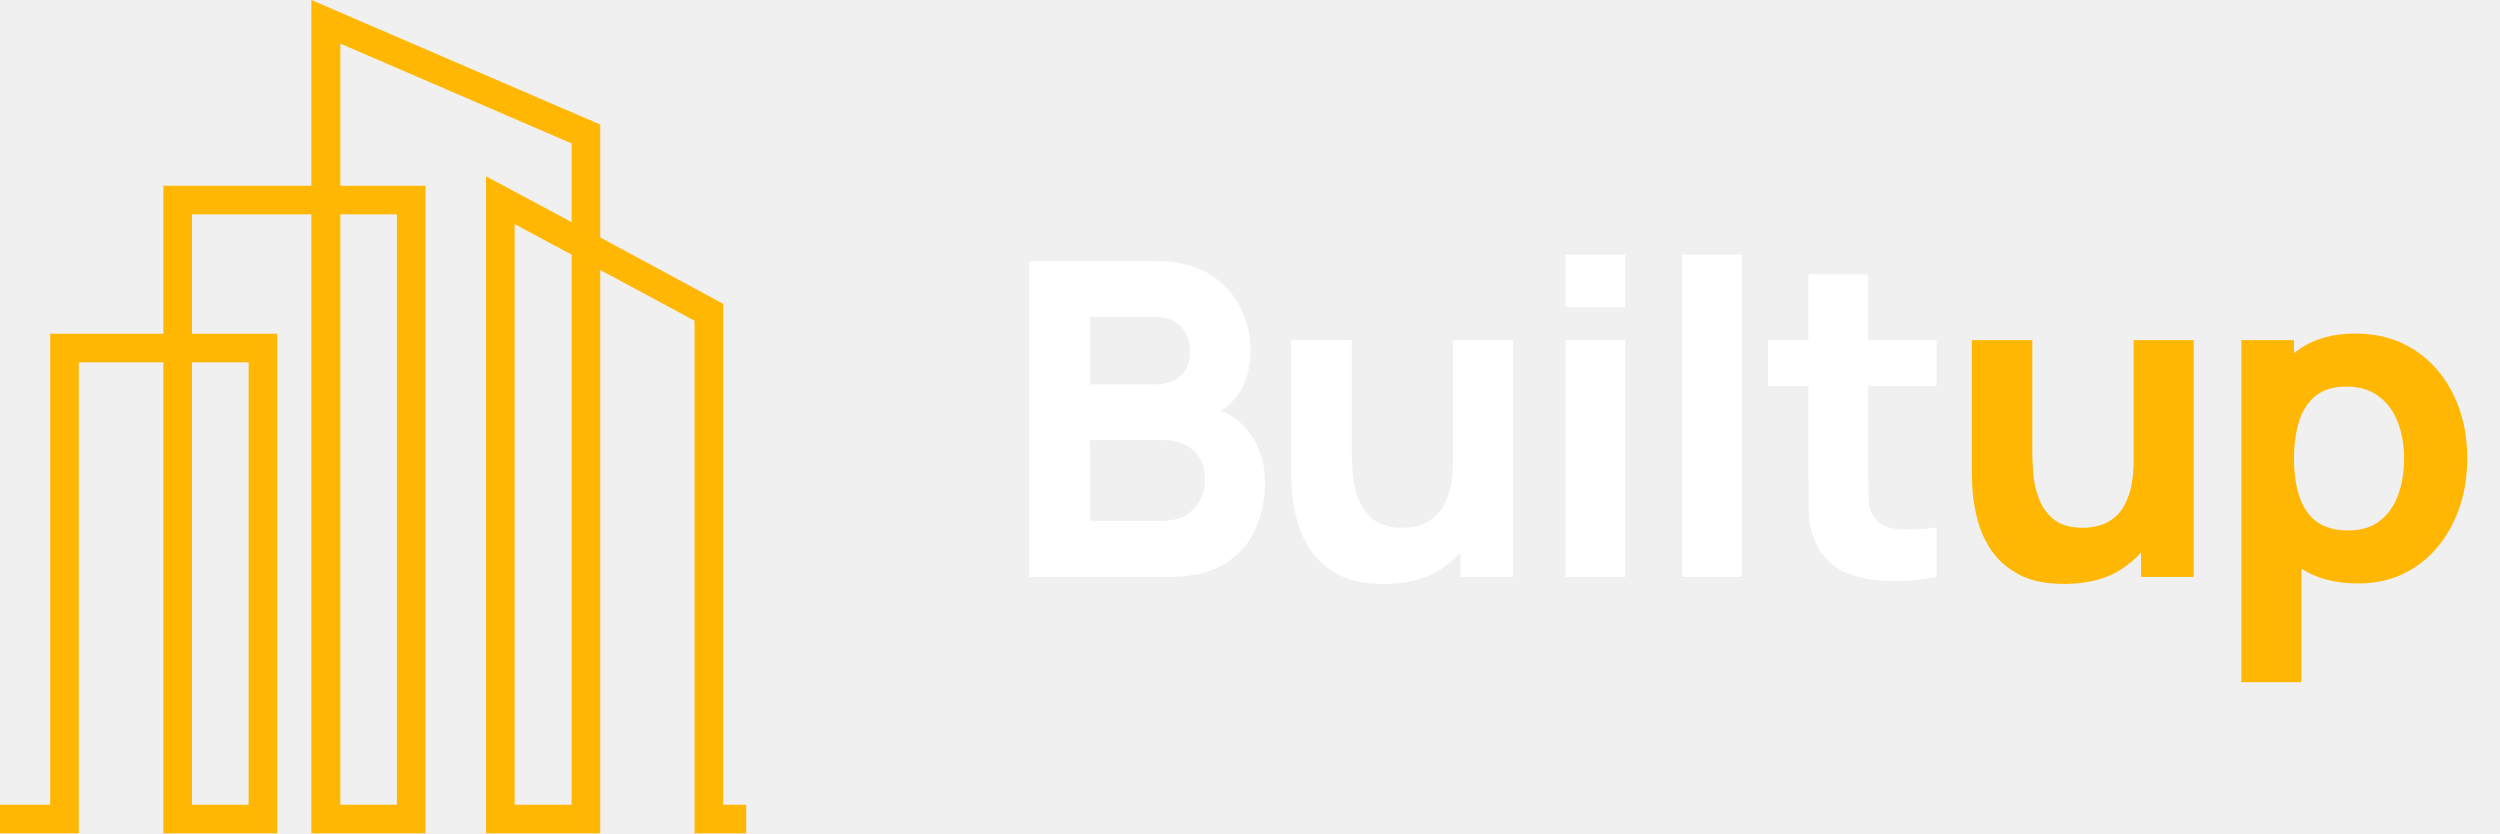
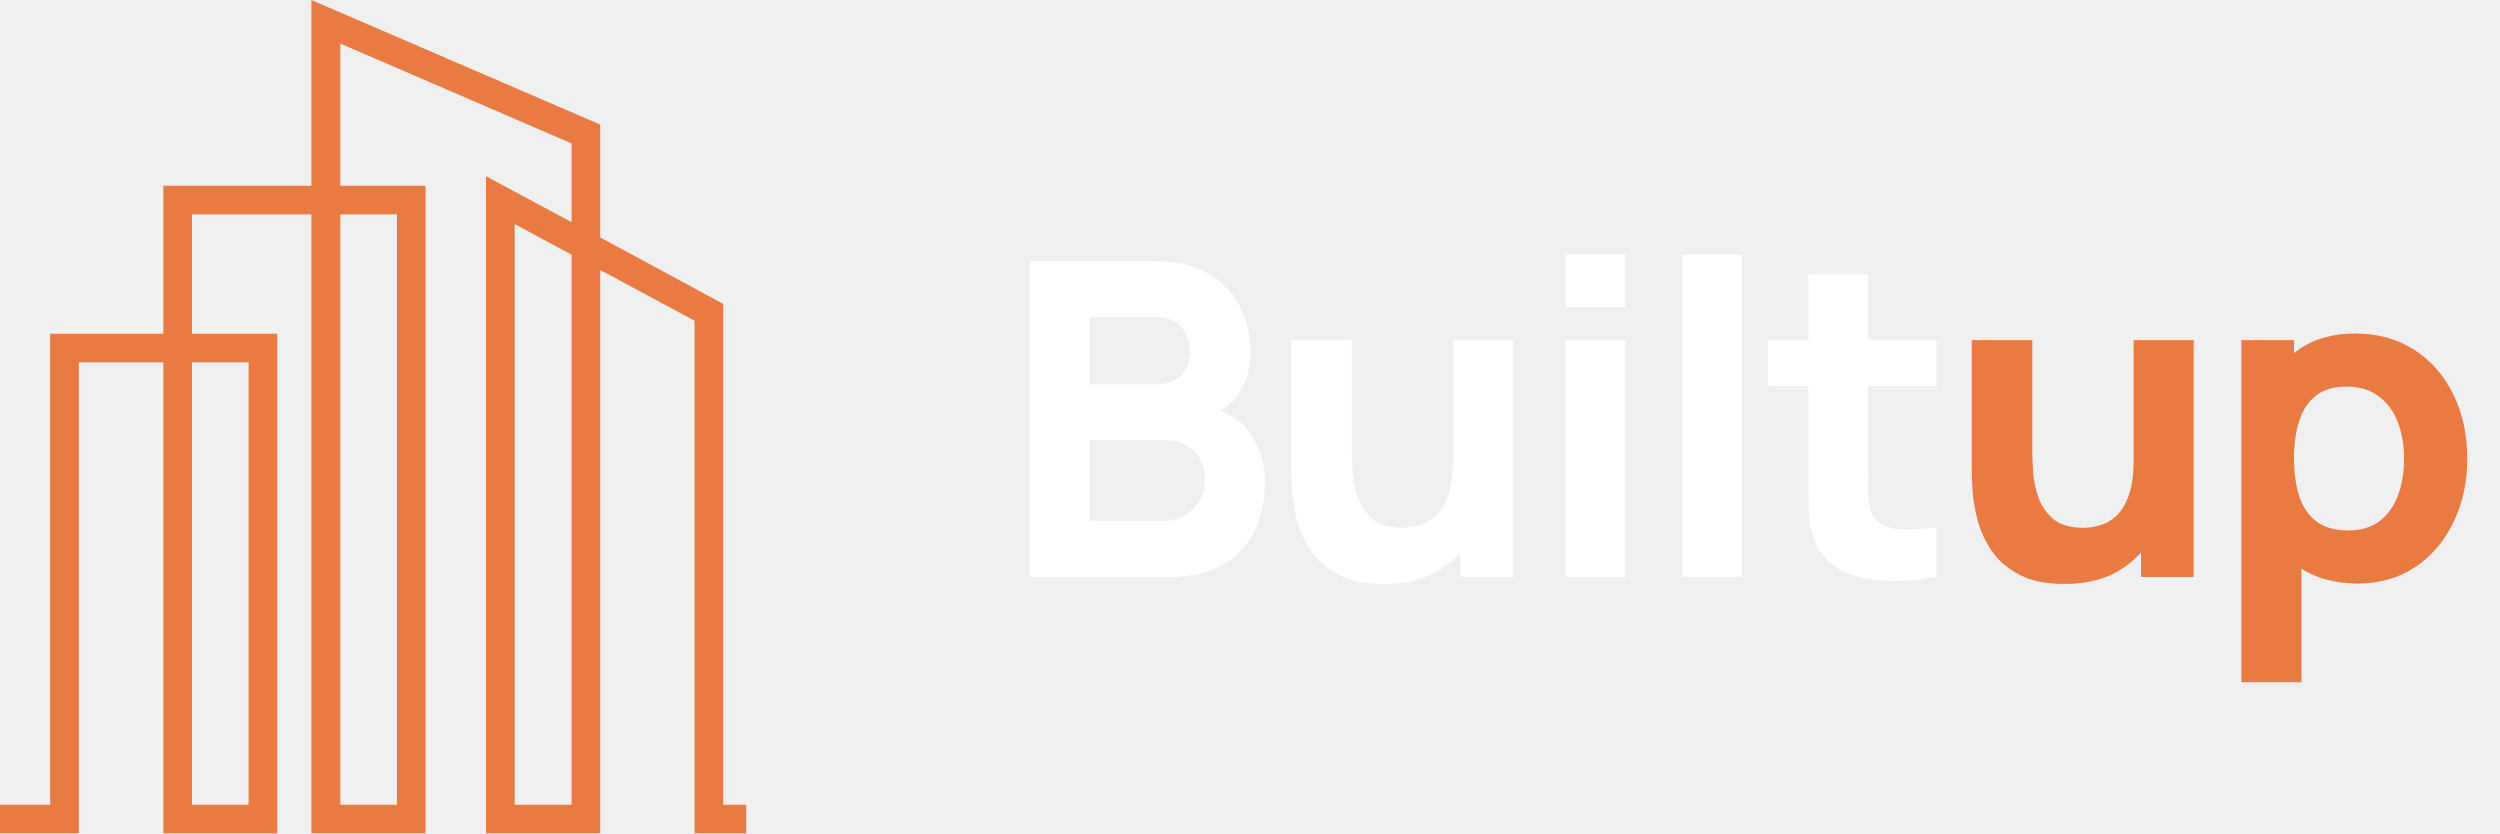
<svg xmlns="http://www.w3.org/2000/svg" width="234" height="78" viewBox="0 0 234 78" fill="none">
-   <path fill-rule="evenodd" clip-rule="evenodd" d="M15.292 31.236V17.384H29.145V0L56.18 11.66V22.225L67.688 28.436V75.321H69.845V78H65.009V30.019L56.18 25.269V78H45.493V16.501L53.501 20.794V13.426L31.854 4.08V17.384H39.831V78H29.145V20.063H17.971V31.236H25.948V78H15.292V33.916H7.376V78H0V75.321H4.697V31.236H15.292ZM37.152 75.321V20.063H31.854V75.321H37.152ZM23.269 75.321V33.916H17.971V75.321H23.269ZM53.501 23.838L48.173 20.977V75.321H53.501V23.838Z" fill="#FFB703" />
+   <path fill-rule="evenodd" clip-rule="evenodd" d="M15.292 31.236V17.384H29.145V0L56.18 11.66V22.225L67.688 28.436V75.321H69.845V78H65.009V30.019L56.18 25.269V78H45.493V16.501L53.501 20.794V13.426L31.854 4.08V17.384H39.831V78H29.145V20.063H17.971V31.236H25.948V78H15.292V33.916H7.376V78H0V75.321H4.697V31.236H15.292ZM37.152 75.321V20.063H31.854V75.321H37.152ZM23.269 75.321V33.916H17.971V75.321H23.269ZM53.501 23.838L48.173 20.977V75.321H53.501V23.838Z" fill=" #E87A42" />
  <path d="M96.361 54V24.445H108.183C110.29 24.445 111.994 24.869 113.293 25.717C114.593 26.552 115.544 27.605 116.146 28.878C116.748 30.151 117.049 31.437 117.049 32.737C117.049 34.392 116.673 35.767 115.921 36.862C115.182 37.957 114.162 38.689 112.862 39.058V38.032C114.71 38.415 116.092 39.27 117.008 40.597C117.939 41.925 118.404 43.409 118.404 45.051C118.404 46.816 118.076 48.369 117.419 49.71C116.776 51.051 115.791 52.105 114.463 52.871C113.136 53.624 111.467 54 109.455 54H96.361ZM102.026 48.746H108.881C109.633 48.746 110.304 48.588 110.892 48.274C111.48 47.945 111.939 47.494 112.267 46.919C112.609 46.331 112.78 45.64 112.78 44.846C112.78 44.148 112.637 43.526 112.349 42.978C112.062 42.431 111.624 42 111.036 41.685C110.461 41.357 109.743 41.193 108.881 41.193H102.026V48.746ZM102.026 35.979H108.101C108.73 35.979 109.291 35.87 109.784 35.651C110.276 35.432 110.666 35.097 110.954 34.645C111.241 34.18 111.385 33.585 111.385 32.86C111.385 31.957 111.104 31.197 110.543 30.581C109.982 29.966 109.168 29.658 108.101 29.658H102.026V35.979ZM129.517 54.657C127.779 54.657 126.363 54.363 125.268 53.774C124.174 53.186 123.318 52.44 122.703 51.537C122.101 50.634 121.67 49.697 121.41 48.725C121.15 47.74 120.992 46.844 120.938 46.036C120.883 45.229 120.856 44.641 120.856 44.271V31.834H126.52V42.301C126.52 42.807 126.548 43.457 126.602 44.251C126.657 45.031 126.828 45.818 127.116 46.611C127.403 47.405 127.868 48.068 128.511 48.602C129.168 49.136 130.092 49.403 131.282 49.403C131.761 49.403 132.274 49.327 132.821 49.177C133.369 49.026 133.882 48.739 134.361 48.315C134.84 47.877 135.23 47.241 135.531 46.406C135.845 45.558 136.003 44.449 136.003 43.081L139.204 44.6C139.204 46.351 138.849 47.993 138.137 49.526C137.426 51.058 136.352 52.297 134.915 53.241C133.492 54.185 131.692 54.657 129.517 54.657ZM136.7 54V46.652H136.003V31.834H141.626V54H136.7ZM146.542 28.755V23.829H152.124V28.755H146.542ZM146.542 54V31.834H152.124V54H146.542ZM157.457 54V23.829H163.039V54H157.457ZM181.261 54C179.728 54.287 178.223 54.41 176.745 54.369C175.281 54.342 173.968 54.089 172.805 53.61C171.655 53.117 170.78 52.331 170.178 51.25C169.63 50.237 169.343 49.211 169.316 48.171C169.288 47.117 169.275 45.927 169.275 44.6V25.676H174.857V44.271C174.857 45.133 174.864 45.913 174.878 46.611C174.905 47.295 175.049 47.843 175.309 48.253C175.801 49.033 176.588 49.457 177.669 49.526C178.75 49.594 179.947 49.539 181.261 49.361V54ZM165.498 36.144V31.834H181.261V36.144H165.498Z" fill="white" />
-   <path d="M193.22 54.657C191.482 54.657 190.066 54.363 188.971 53.774C187.877 53.186 187.022 52.44 186.406 51.537C185.804 50.634 185.373 49.697 185.113 48.725C184.853 47.74 184.695 46.844 184.641 46.036C184.586 45.229 184.559 44.641 184.559 44.271V31.834H190.223V42.301C190.223 42.807 190.251 43.457 190.305 44.251C190.36 45.031 190.531 45.818 190.819 46.611C191.106 47.405 191.571 48.068 192.214 48.602C192.871 49.136 193.795 49.403 194.985 49.403C195.464 49.403 195.977 49.327 196.524 49.177C197.072 49.026 197.585 48.739 198.064 48.315C198.543 47.877 198.933 47.241 199.234 46.406C199.548 45.558 199.706 44.449 199.706 43.081L202.908 44.6C202.908 46.351 202.552 47.993 201.84 49.526C201.129 51.058 200.055 52.297 198.618 53.241C197.195 54.185 195.396 54.657 193.22 54.657ZM200.404 54V46.652H199.706V31.834H205.329V54H200.404ZM220.712 54.616C218.509 54.616 216.669 54.103 215.191 53.076C213.713 52.05 212.598 50.654 211.846 48.889C211.107 47.124 210.737 45.133 210.737 42.917C210.737 40.7 211.107 38.709 211.846 36.944C212.585 35.179 213.672 33.783 215.109 32.757C216.546 31.731 218.318 31.218 220.425 31.218C222.546 31.218 224.393 31.724 225.967 32.737C227.54 33.749 228.758 35.138 229.62 36.903C230.496 38.654 230.934 40.659 230.934 42.917C230.934 45.133 230.502 47.124 229.64 48.889C228.792 50.654 227.602 52.05 226.069 53.076C224.537 54.103 222.751 54.616 220.712 54.616ZM209.793 63.852V31.834H214.719V47.022H215.417V63.852H209.793ZM219.809 49.649C221.013 49.649 221.998 49.348 222.765 48.746C223.531 48.144 224.099 47.336 224.468 46.324C224.838 45.298 225.022 44.162 225.022 42.917C225.022 41.685 224.831 40.563 224.448 39.551C224.065 38.525 223.469 37.71 222.662 37.108C221.868 36.493 220.849 36.185 219.604 36.185C218.441 36.185 217.497 36.465 216.772 37.026C216.06 37.587 215.54 38.374 215.212 39.386C214.883 40.399 214.719 41.576 214.719 42.917C214.719 44.258 214.883 45.434 215.212 46.447C215.54 47.459 216.074 48.246 216.813 48.807C217.565 49.368 218.564 49.649 219.809 49.649Z" fill="#FFB703" />
+   <path d="M193.22 54.657C191.482 54.657 190.066 54.363 188.971 53.774C187.877 53.186 187.022 52.44 186.406 51.537C185.804 50.634 185.373 49.697 185.113 48.725C184.853 47.74 184.695 46.844 184.641 46.036C184.586 45.229 184.559 44.641 184.559 44.271V31.834H190.223V42.301C190.223 42.807 190.251 43.457 190.305 44.251C190.36 45.031 190.531 45.818 190.819 46.611C191.106 47.405 191.571 48.068 192.214 48.602C192.871 49.136 193.795 49.403 194.985 49.403C195.464 49.403 195.977 49.327 196.524 49.177C197.072 49.026 197.585 48.739 198.064 48.315C198.543 47.877 198.933 47.241 199.234 46.406C199.548 45.558 199.706 44.449 199.706 43.081L202.908 44.6C202.908 46.351 202.552 47.993 201.84 49.526C201.129 51.058 200.055 52.297 198.618 53.241C197.195 54.185 195.396 54.657 193.22 54.657ZM200.404 54V46.652H199.706V31.834H205.329V54H200.404ZM220.712 54.616C218.509 54.616 216.669 54.103 215.191 53.076C213.713 52.05 212.598 50.654 211.846 48.889C211.107 47.124 210.737 45.133 210.737 42.917C210.737 40.7 211.107 38.709 211.846 36.944C212.585 35.179 213.672 33.783 215.109 32.757C216.546 31.731 218.318 31.218 220.425 31.218C222.546 31.218 224.393 31.724 225.967 32.737C227.54 33.749 228.758 35.138 229.62 36.903C230.496 38.654 230.934 40.659 230.934 42.917C230.934 45.133 230.502 47.124 229.64 48.889C228.792 50.654 227.602 52.05 226.069 53.076C224.537 54.103 222.751 54.616 220.712 54.616ZM209.793 63.852V31.834H214.719V47.022H215.417V63.852H209.793ZM219.809 49.649C221.013 49.649 221.998 49.348 222.765 48.746C223.531 48.144 224.099 47.336 224.468 46.324C224.838 45.298 225.022 44.162 225.022 42.917C225.022 41.685 224.831 40.563 224.448 39.551C224.065 38.525 223.469 37.71 222.662 37.108C221.868 36.493 220.849 36.185 219.604 36.185C218.441 36.185 217.497 36.465 216.772 37.026C216.06 37.587 215.54 38.374 215.212 39.386C214.883 40.399 214.719 41.576 214.719 42.917C214.719 44.258 214.883 45.434 215.212 46.447C215.54 47.459 216.074 48.246 216.813 48.807C217.565 49.368 218.564 49.649 219.809 49.649Z" fill=" #E87A42" />
</svg>
